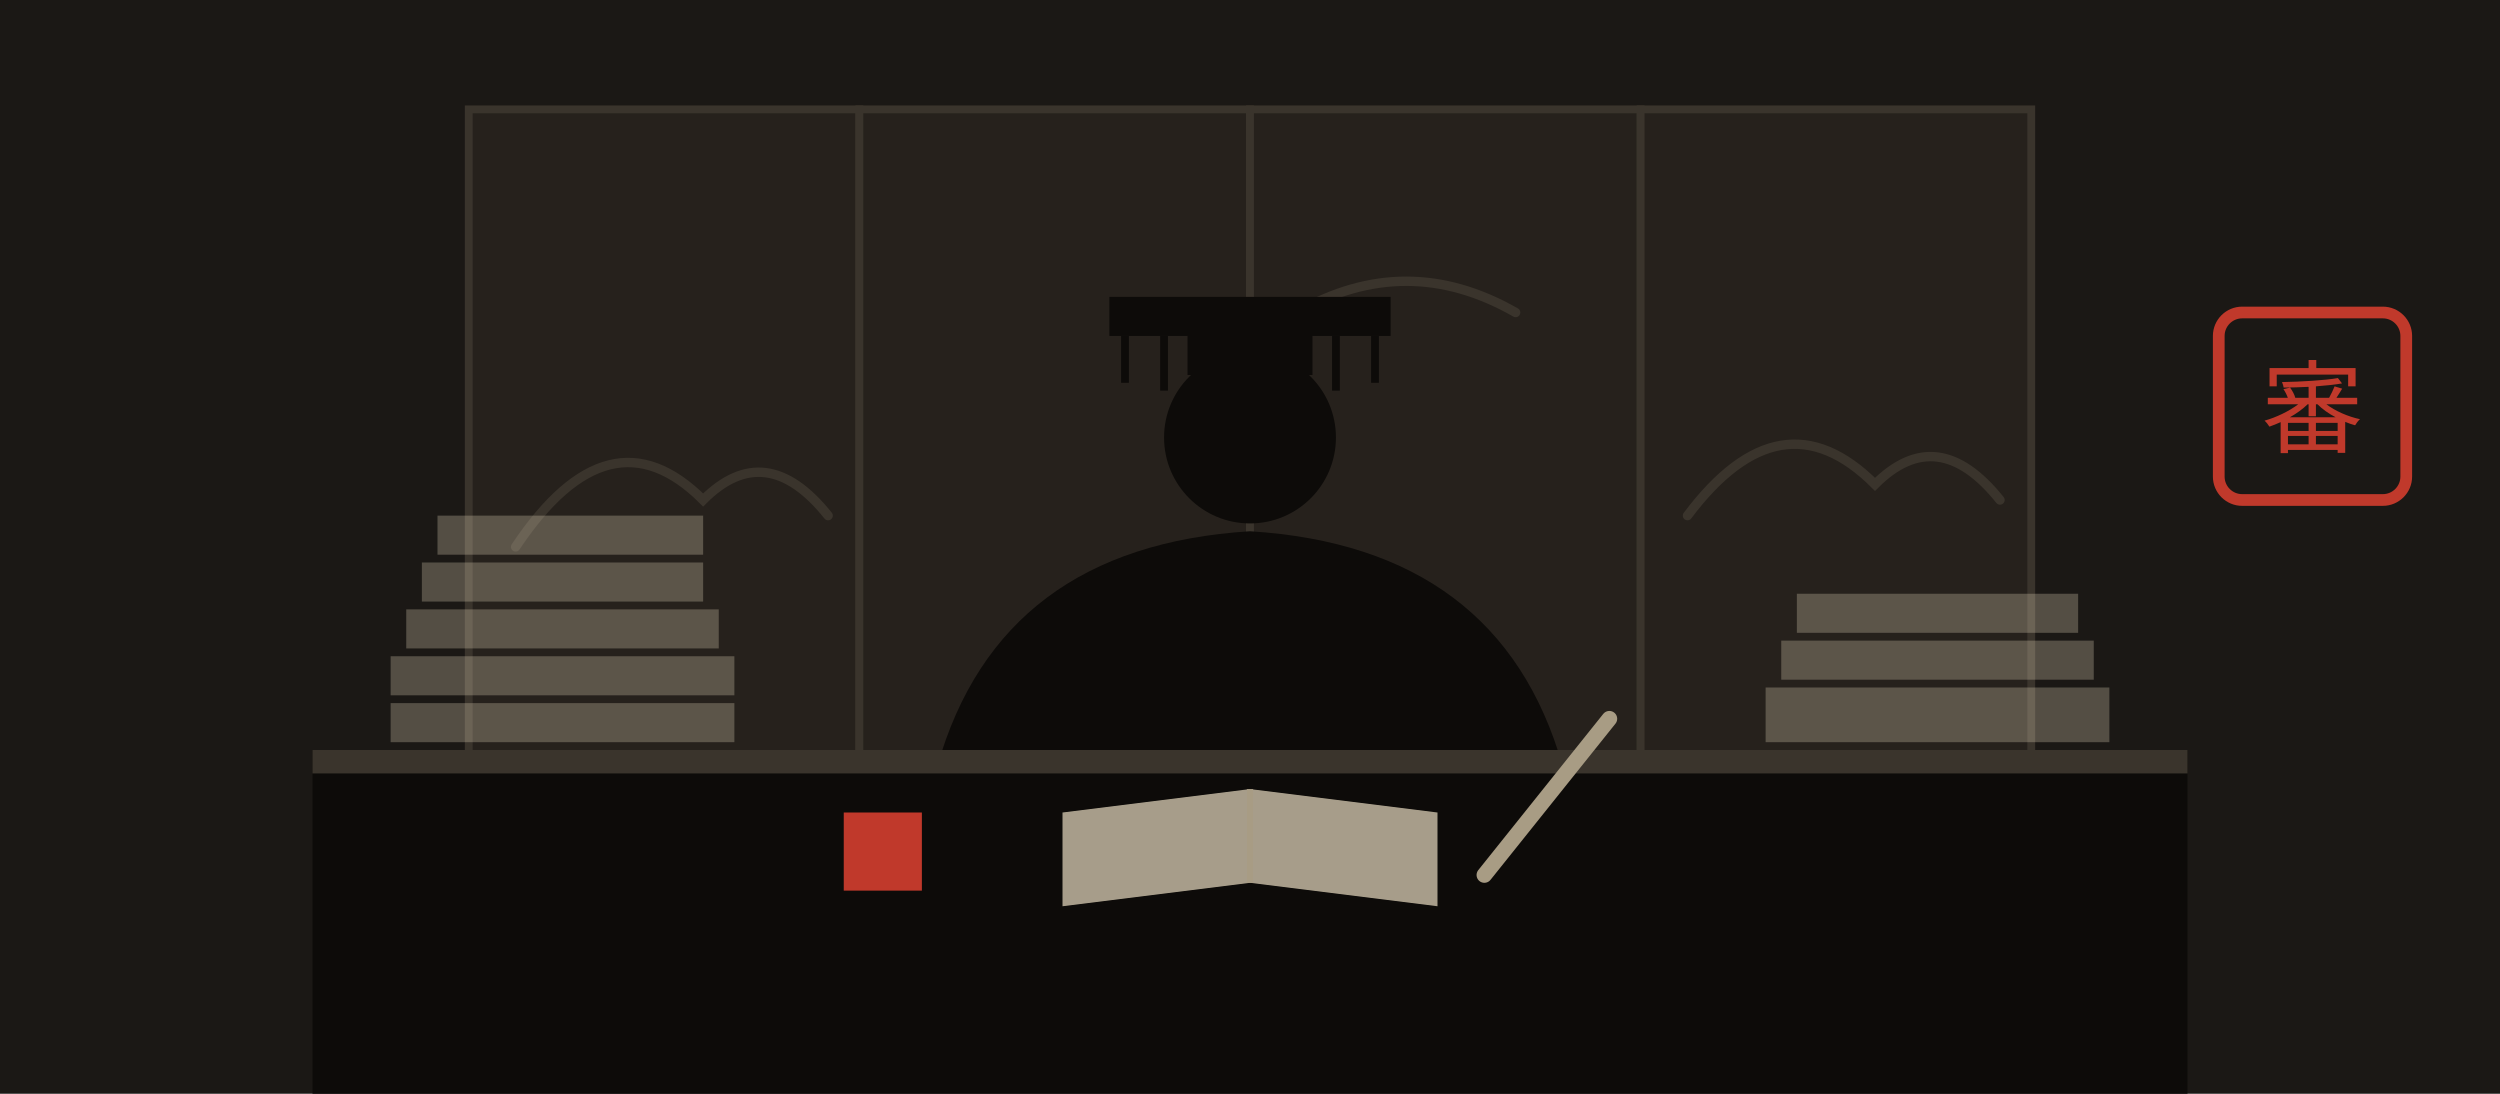
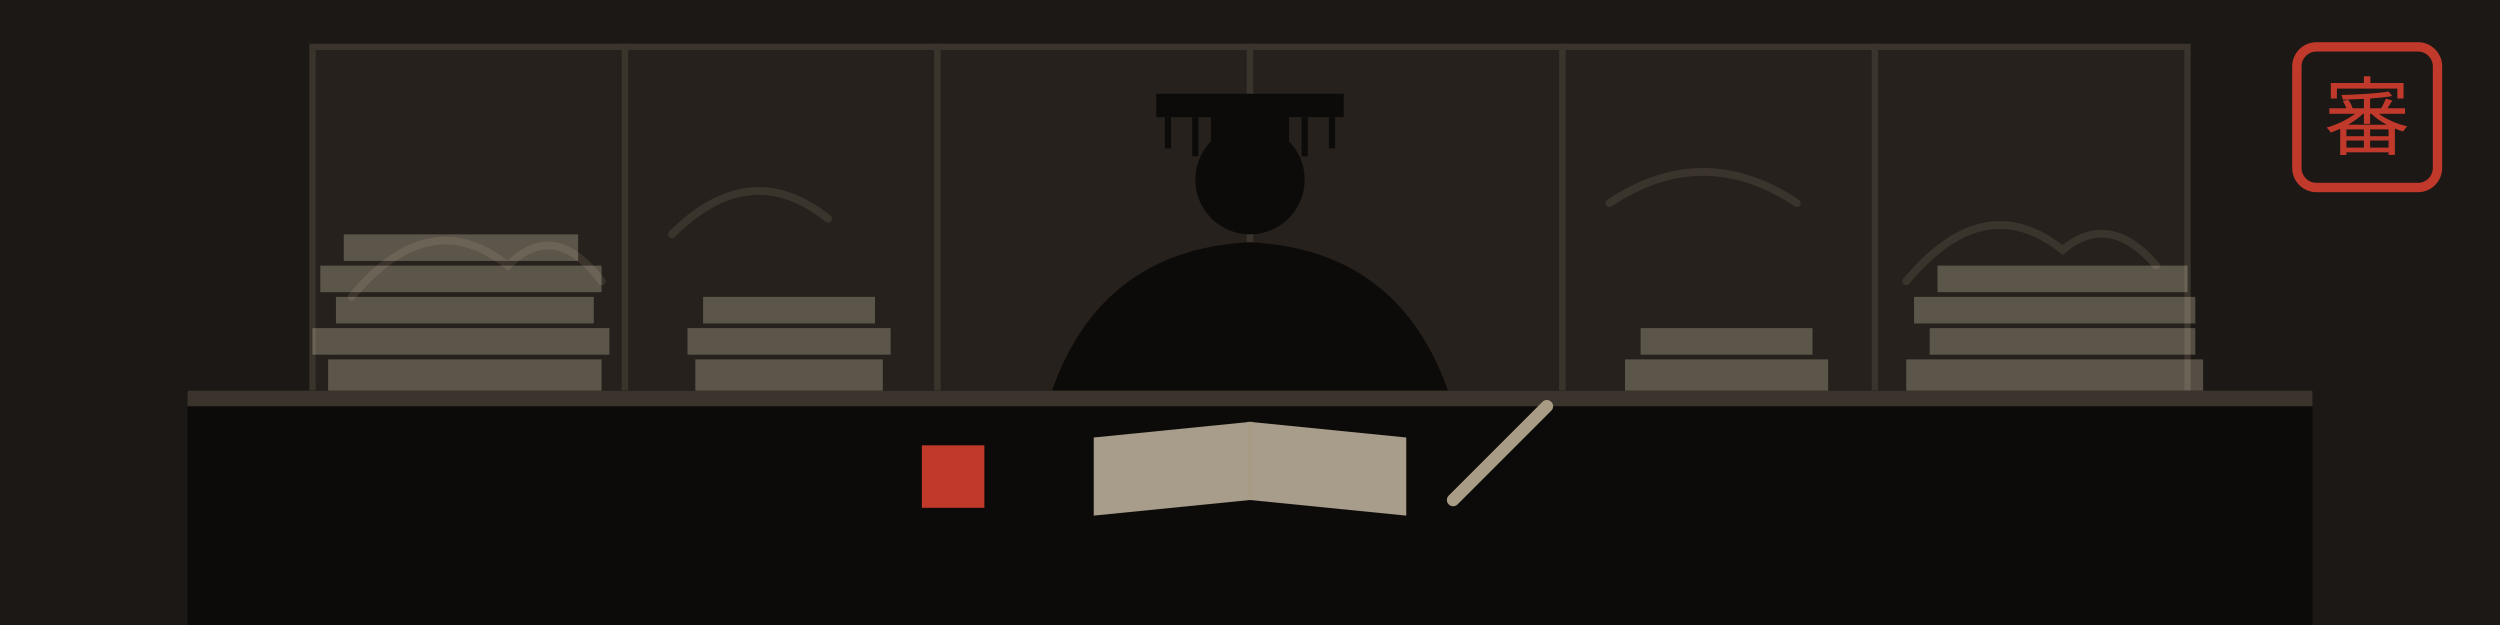
- <svg xmlns="http://www.w3.org/2000/svg" viewBox="0 0 320 140">
-   <rect width="320" height="140" fill="#1b1815" />
-   <g fill="#26211c" stroke="#3a342c" stroke-width="1">
-     <rect x="60" y="14" width="50" height="84" />
-     <rect x="110" y="14" width="50" height="84" />
-     <rect x="160" y="14" width="50" height="84" />
-     <rect x="210" y="14" width="50" height="84" />
+ <svg xmlns="http://www.w3.org/2000/svg" viewBox="0 0 320 80">
+   <rect width="320" height="80" fill="#1b1815" />
+   <g fill="#26211c" stroke="#3a342c" stroke-width="0.8">
+     <rect x="40" y="6" width="40" height="46" />
+     <rect x="80" y="6" width="40" height="46" />
+     <rect x="120" y="6" width="40" height="46" />
+     <rect x="160" y="6" width="40" height="46" />
+     <rect x="200" y="6" width="40" height="46" />
+     <rect x="240" y="6" width="40" height="46" />
  </g>
-   <g fill="none" stroke="#3a342c" stroke-width="1.2" stroke-linecap="round">
-     <path d="M66 70 Q78 52 90 64 Q98 56 106 66" />
-     <path d="M216 66 Q228 50 240 62 Q248 54 256 64" />
-     <path d="M166 40 Q180 32 194 40" />
+   <g fill="none" stroke="#3a342c" stroke-width="1" stroke-linecap="round">
+     <path d="M45 38 Q55 26 65 34 Q71 28 77 36" />
+     <path d="M86 30 Q96 20 106 28" />
+     <path d="M206 26 Q218 18 230 26" />
+     <path d="M244 36 Q254 24 264 32 Q270 27 276 34" />
  </g>
-   <path d="M120 98 Q128 70 160 68 Q192 70 200 98 Z" fill="#0d0b09" />
-   <circle cx="160" cy="56" r="11" fill="#0d0b09" />
-   <rect x="142" y="38" width="36" height="5" fill="#0d0b09" />
-   <rect x="152" y="42" width="16" height="6" fill="#0d0b09" />
-   <g stroke="#0d0b09" stroke-width="1">
-     <path d="M144 43 V49" />
-     <path d="M149 43 V50" />
-     <path d="M171 43 V50" />
-     <path d="M176 43 V49" />
+   <path d="M134 52 Q140 32 160 31 Q180 32 186 52 Z" fill="#0d0b09" />
+   <circle cx="160" cy="23" r="7" fill="#0d0b09" />
+   <rect x="148" y="12" width="24" height="3" fill="#0d0b09" />
+   <rect x="155" y="14.5" width="10" height="4" fill="#0d0b09" />
+   <g stroke="#0d0b09" stroke-width="0.8">
+     <path d="M149.5 15 V19" />
+     <path d="M153 15 V20" />
+     <path d="M167 15 V20" />
+     <path d="M170.5 15 V19" />
  </g>
-   <rect x="40" y="96" width="240" height="44" fill="#0d0b09" />
-   <rect x="40" y="96" width="240" height="3" fill="#3a342c" />
+   <rect x="24" y="50" width="272" height="30" fill="#0d0b09" />
+   <rect x="24" y="50" width="272" height="2" fill="#3a342c" />
  <g fill="#e8dcc0" opacity="0.28">
-     <rect x="52" y="78" width="40" height="5" />
-     <rect x="54" y="72" width="36" height="5" />
-     <rect x="50" y="84" width="44" height="5" />
-     <rect x="56" y="66" width="34" height="5" />
-     <rect x="50" y="90" width="44" height="5" />
-     <rect x="228" y="82" width="40" height="5" />
-     <rect x="230" y="76" width="36" height="5" />
-     <rect x="226" y="88" width="44" height="7" />
+     <rect x="44" y="30" width="30" height="3.4" />
+     <rect x="41" y="34" width="36" height="3.4" />
+     <rect x="43" y="38" width="33" height="3.4" />
+     <rect x="40" y="42" width="38" height="3.4" />
+     <rect x="42" y="46" width="35" height="4" />
+     <rect x="90" y="38" width="22" height="3.4" />
+     <rect x="88" y="42" width="26" height="3.4" />
+     <rect x="89" y="46" width="24" height="4" />
+     <rect x="210" y="42" width="22" height="3.4" />
+     <rect x="208" y="46" width="26" height="4" />
+     <rect x="248" y="34" width="32" height="3.4" />
+     <rect x="245" y="38" width="36" height="3.4" />
+     <rect x="247" y="42" width="34" height="3.4" />
+     <rect x="244" y="46" width="38" height="4" />
  </g>
-   <path d="M136 104 L160 101 L184 104 L184 116 L160 113 L136 116 Z" fill="#e8dcc0" opacity="0.7" />
-   <path d="M160 101 V113" stroke="#a89c84" stroke-width="0.8" />
-   <path d="M190 112 L206 92" stroke="#a89c84" stroke-width="2" stroke-linecap="round" />
-   <rect x="108" y="104" width="10" height="10" fill="#c0392b" />
-   <rect x="284" y="40" width="24" height="24" rx="3" fill="none" stroke="#c0392b" stroke-width="1.5" />
-   <text x="296" y="57" text-anchor="middle" font-size="13" fill="#c0392b" font-family="serif">審</text>
+   <path d="M140 56 L160 54 L180 56 L180 66 L160 64 L140 66 Z" fill="#e8dcc0" opacity="0.7" />
+   <path d="M160 54 V64" stroke="#a89c84" stroke-width="0.7" />
+   <path d="M186 64 L198 52" stroke="#a89c84" stroke-width="1.6" stroke-linecap="round" />
+   <rect x="118" y="57" width="8" height="8" fill="#c0392b" />
+   <rect x="294" y="6" width="18" height="18" rx="2.5" fill="none" stroke="#c0392b" stroke-width="1.2" />
+   <text x="303" y="19" text-anchor="middle" font-size="11" fill="#c0392b" font-family="serif">審</text>
</svg>
